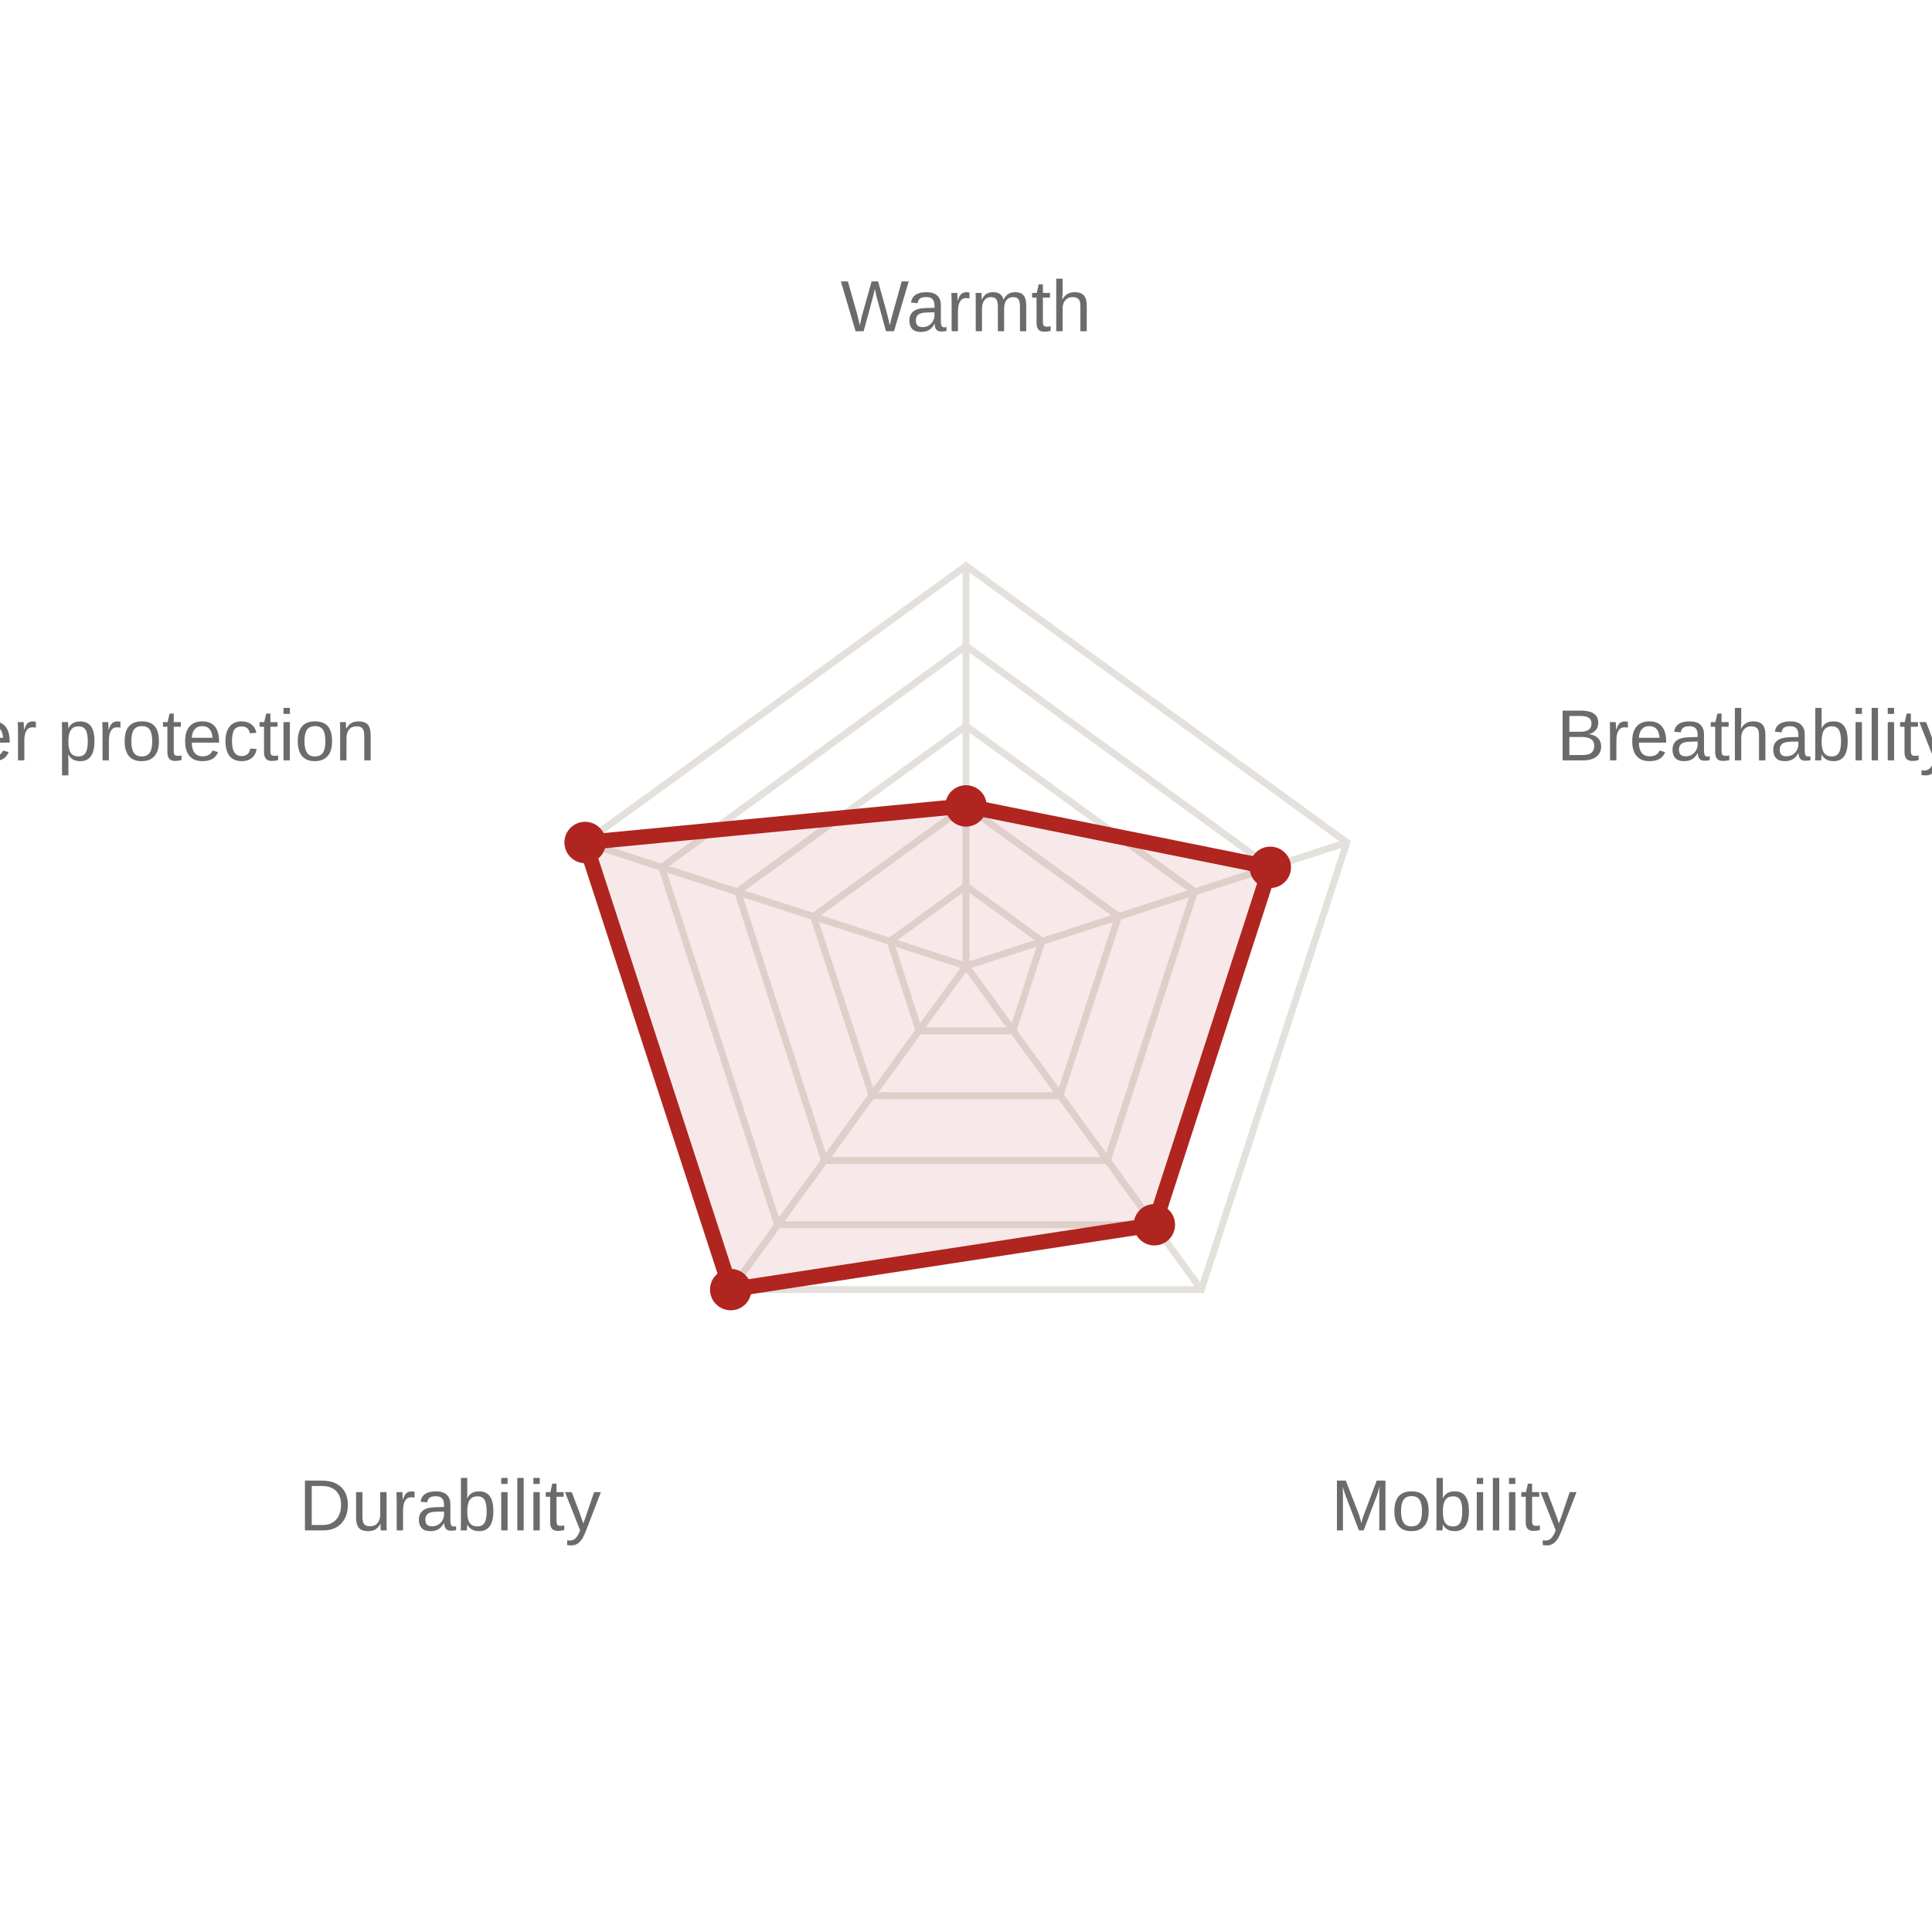
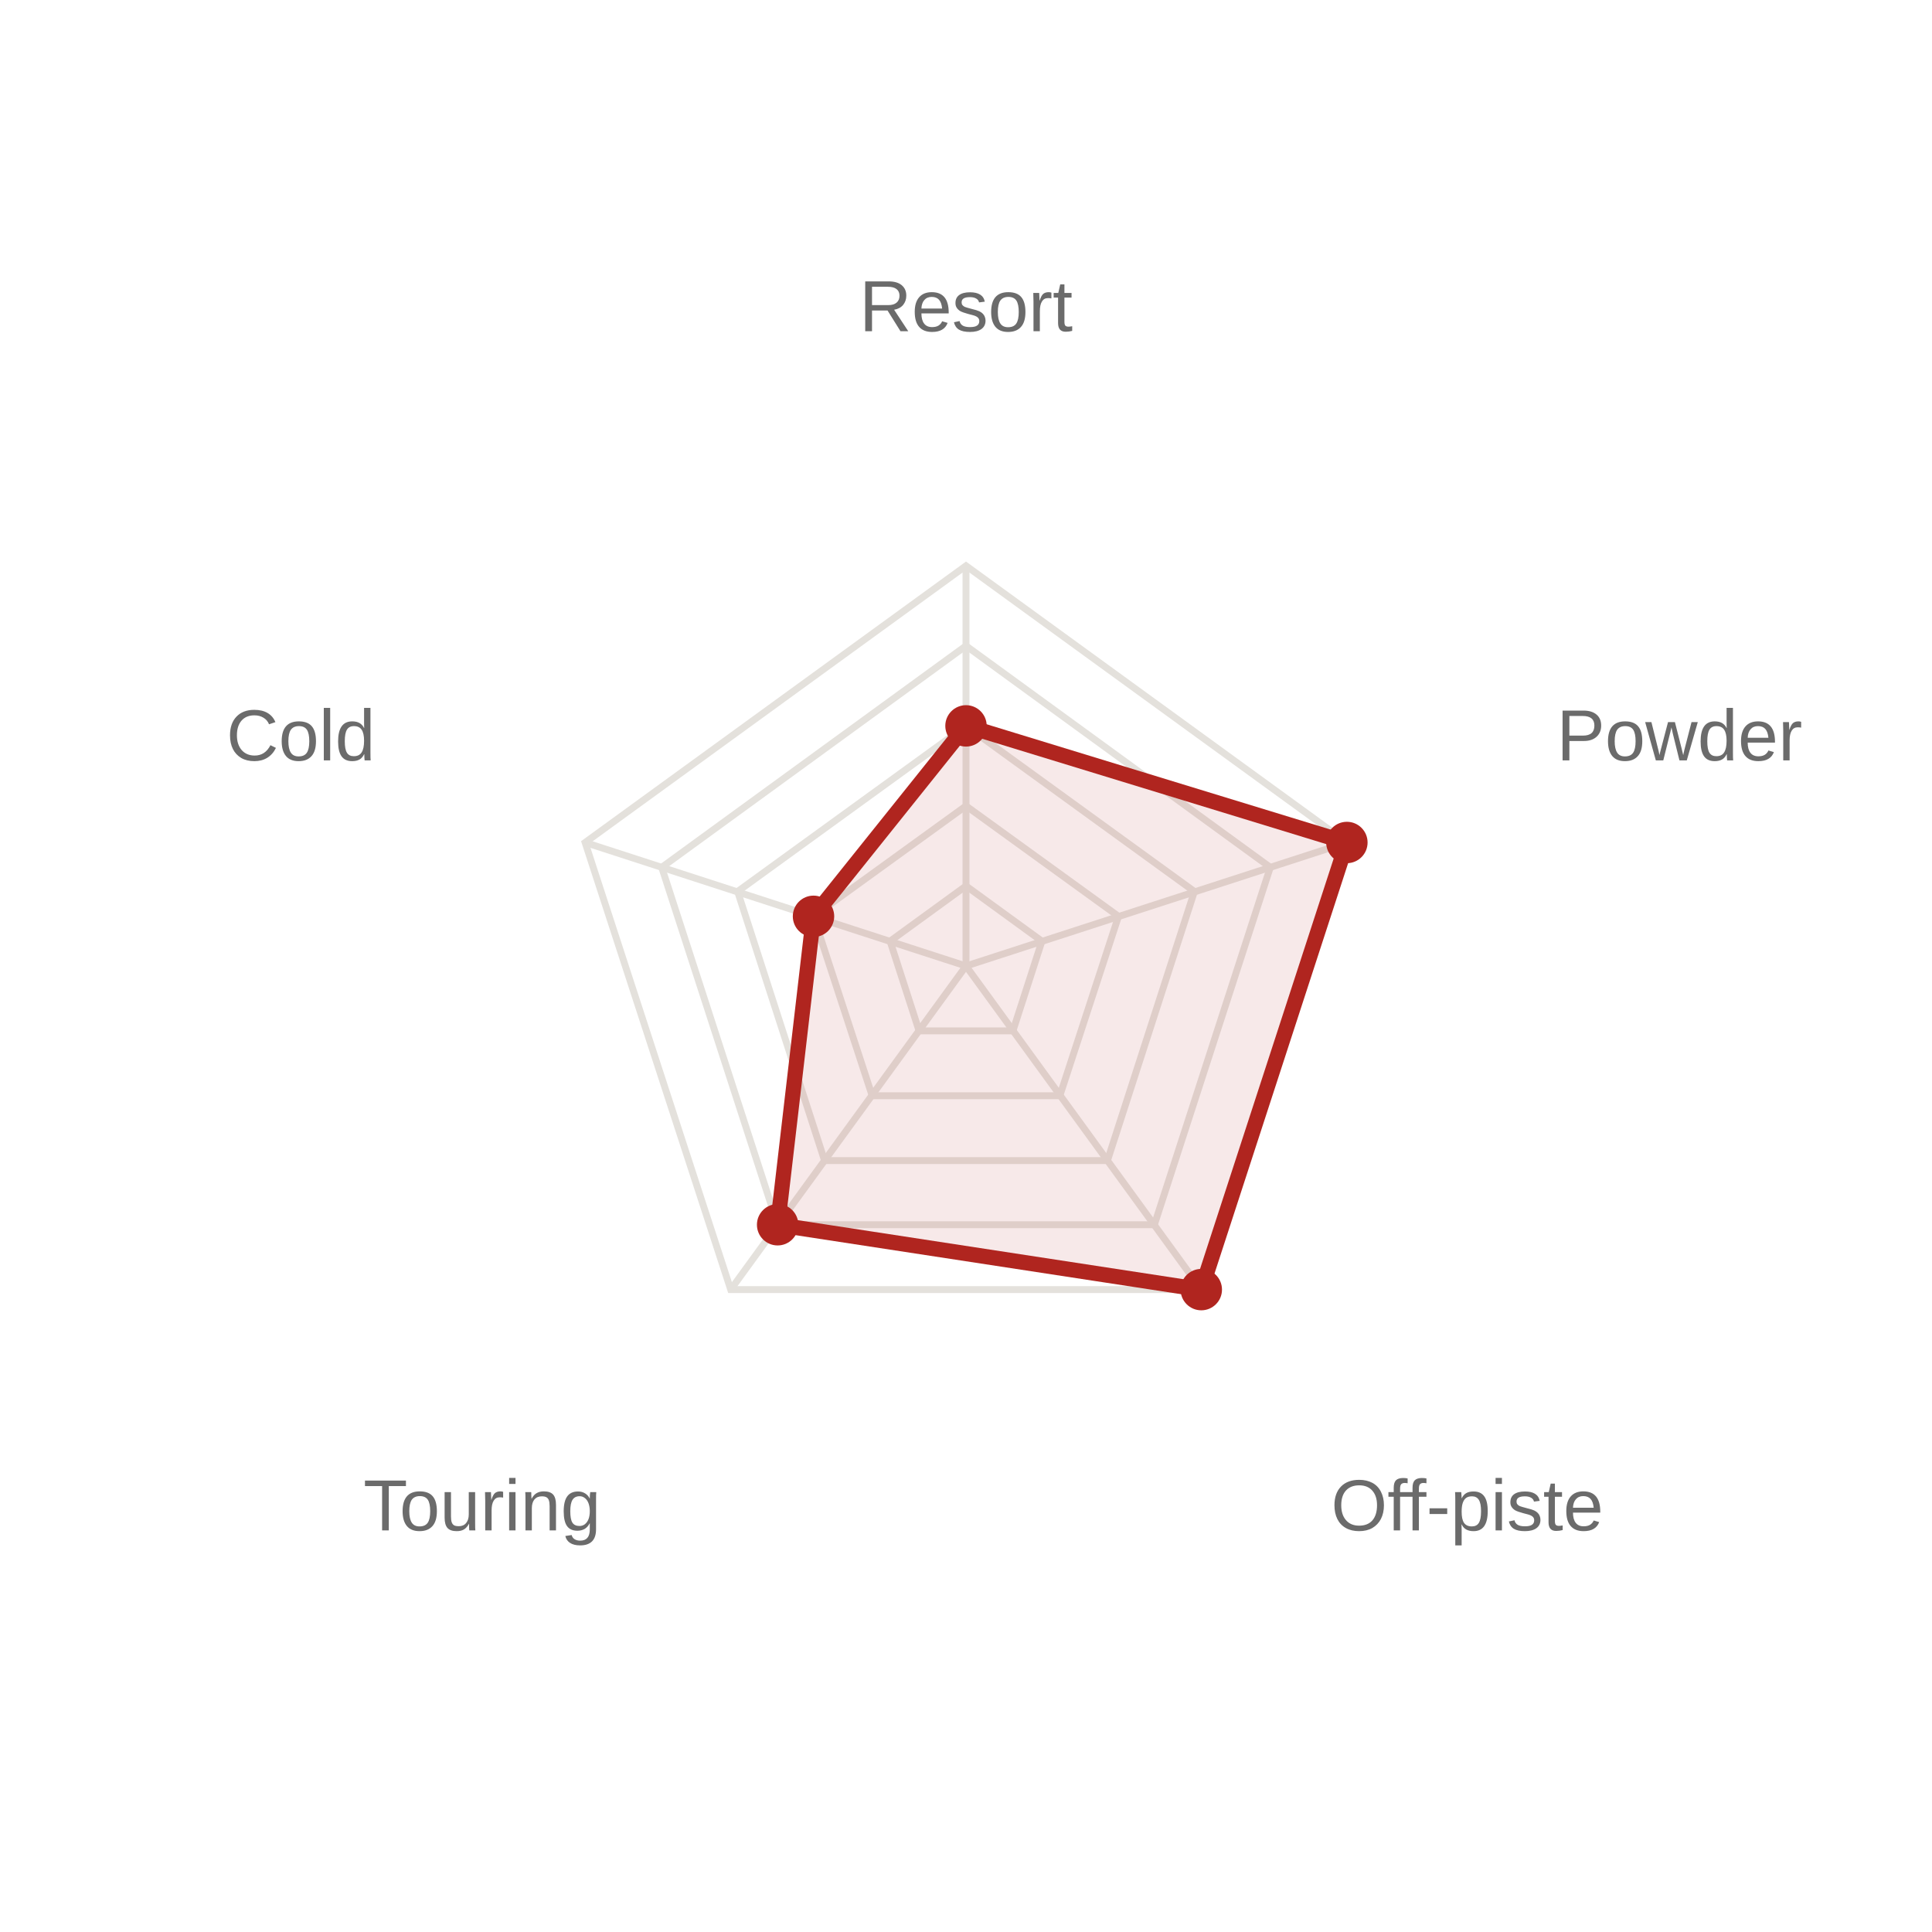
<svg xmlns="http://www.w3.org/2000/svg" viewBox="0 0 280 280" role="img" aria-label="vassi-gtx-pro-ii-bib fit chart">
  <polygon points="140.0,128.4 151.0,136.4 146.8,149.4 133.2,149.4 129.0,136.4" fill="none" stroke="#e4e1dc" stroke-width="1" />
  <polygon points="140.0,116.8 162.1,132.8 153.6,158.8 126.4,158.8 117.9,132.8" fill="none" stroke="#e4e1dc" stroke-width="1" />
  <polygon points="140.0,105.2 173.1,129.2 160.5,168.2 119.5,168.2 106.9,129.2" fill="none" stroke="#e4e1dc" stroke-width="1" />
  <polygon points="140.0,93.6 184.1,125.7 167.3,177.5 112.7,177.5 95.9,125.7" fill="none" stroke="#e4e1dc" stroke-width="1" />
  <polygon points="140.0,82.0 195.2,122.1 174.1,186.9 105.9,186.9 84.8,122.1" fill="none" stroke="#e4e1dc" stroke-width="1" />
  <line x1="140.0" y1="140.0" x2="140.0" y2="82.0" stroke="#e4e1dc" stroke-width="1" />
  <line x1="140.0" y1="140.0" x2="195.2" y2="122.1" stroke="#e4e1dc" stroke-width="1" />
  <line x1="140.0" y1="140.0" x2="174.1" y2="186.9" stroke="#e4e1dc" stroke-width="1" />
  <line x1="140.0" y1="140.0" x2="105.9" y2="186.9" stroke="#e4e1dc" stroke-width="1" />
  <line x1="140.0" y1="140.0" x2="84.8" y2="122.1" stroke="#e4e1dc" stroke-width="1" />
-   <polygon points="140.0,116.8 184.1,125.7 167.3,177.5 105.9,186.9 84.8,122.1" fill="#b0251f" fill-opacity="0.10" stroke="#b0251f" stroke-width="2.2" />
-   <circle cx="140.0" cy="116.8" r="3" fill="#b0251f" />
-   <circle cx="184.1" cy="125.7" r="3" fill="#b0251f" />
-   <circle cx="167.3" cy="177.5" r="3" fill="#b0251f" />
-   <circle cx="105.9" cy="186.9" r="3" fill="#b0251f" />
-   <circle cx="84.8" cy="122.1" r="3" fill="#b0251f" />
-   <text x="140.0" y="48.0" text-anchor="middle" font-size="10.5" fill="#6b6b6b" font-family="Helvetica Neue, Arial, sans-serif">Warmth</text>
-   <text x="225.6" y="110.2" text-anchor="start" font-size="10.5" fill="#6b6b6b" font-family="Helvetica Neue, Arial, sans-serif">Breathability</text>
-   <text x="192.9" y="221.8" text-anchor="start" font-size="10.5" fill="#6b6b6b" font-family="Helvetica Neue, Arial, sans-serif">Mobility</text>
-   <text x="87.1" y="221.8" text-anchor="end" font-size="10.5" fill="#6b6b6b" font-family="Helvetica Neue, Arial, sans-serif">Durability</text>
-   <text x="54.4" y="110.2" text-anchor="end" font-size="10.5" fill="#6b6b6b" font-family="Helvetica Neue, Arial, sans-serif">Weather protection</text>
+   <polygon points="140.0,105.2 195.2,122.1 174.1,186.9 112.7,177.5 117.9,132.8" fill="#b0251f" fill-opacity="0.10" stroke="#b0251f" stroke-width="2.2" />
+   <circle cx="140.0" cy="105.2" r="3" fill="#b0251f" />
+   <circle cx="195.2" cy="122.1" r="3" fill="#b0251f" />
+   <circle cx="174.1" cy="186.9" r="3" fill="#b0251f" />
+   <circle cx="112.7" cy="177.5" r="3" fill="#b0251f" />
+   <circle cx="117.9" cy="132.8" r="3" fill="#b0251f" />
+   <text x="140.0" y="48.0" text-anchor="middle" font-size="10.5" fill="#6b6b6b" font-family="Helvetica Neue, Arial, sans-serif">Resort</text>
+   <text x="225.6" y="110.2" text-anchor="start" font-size="10.5" fill="#6b6b6b" font-family="Helvetica Neue, Arial, sans-serif">Powder</text>
+   <text x="192.9" y="221.8" text-anchor="start" font-size="10.5" fill="#6b6b6b" font-family="Helvetica Neue, Arial, sans-serif">Off-piste</text>
+   <text x="87.1" y="221.8" text-anchor="end" font-size="10.5" fill="#6b6b6b" font-family="Helvetica Neue, Arial, sans-serif">Touring</text>
+   <text x="54.4" y="110.2" text-anchor="end" font-size="10.5" fill="#6b6b6b" font-family="Helvetica Neue, Arial, sans-serif">Cold</text>
</svg>
